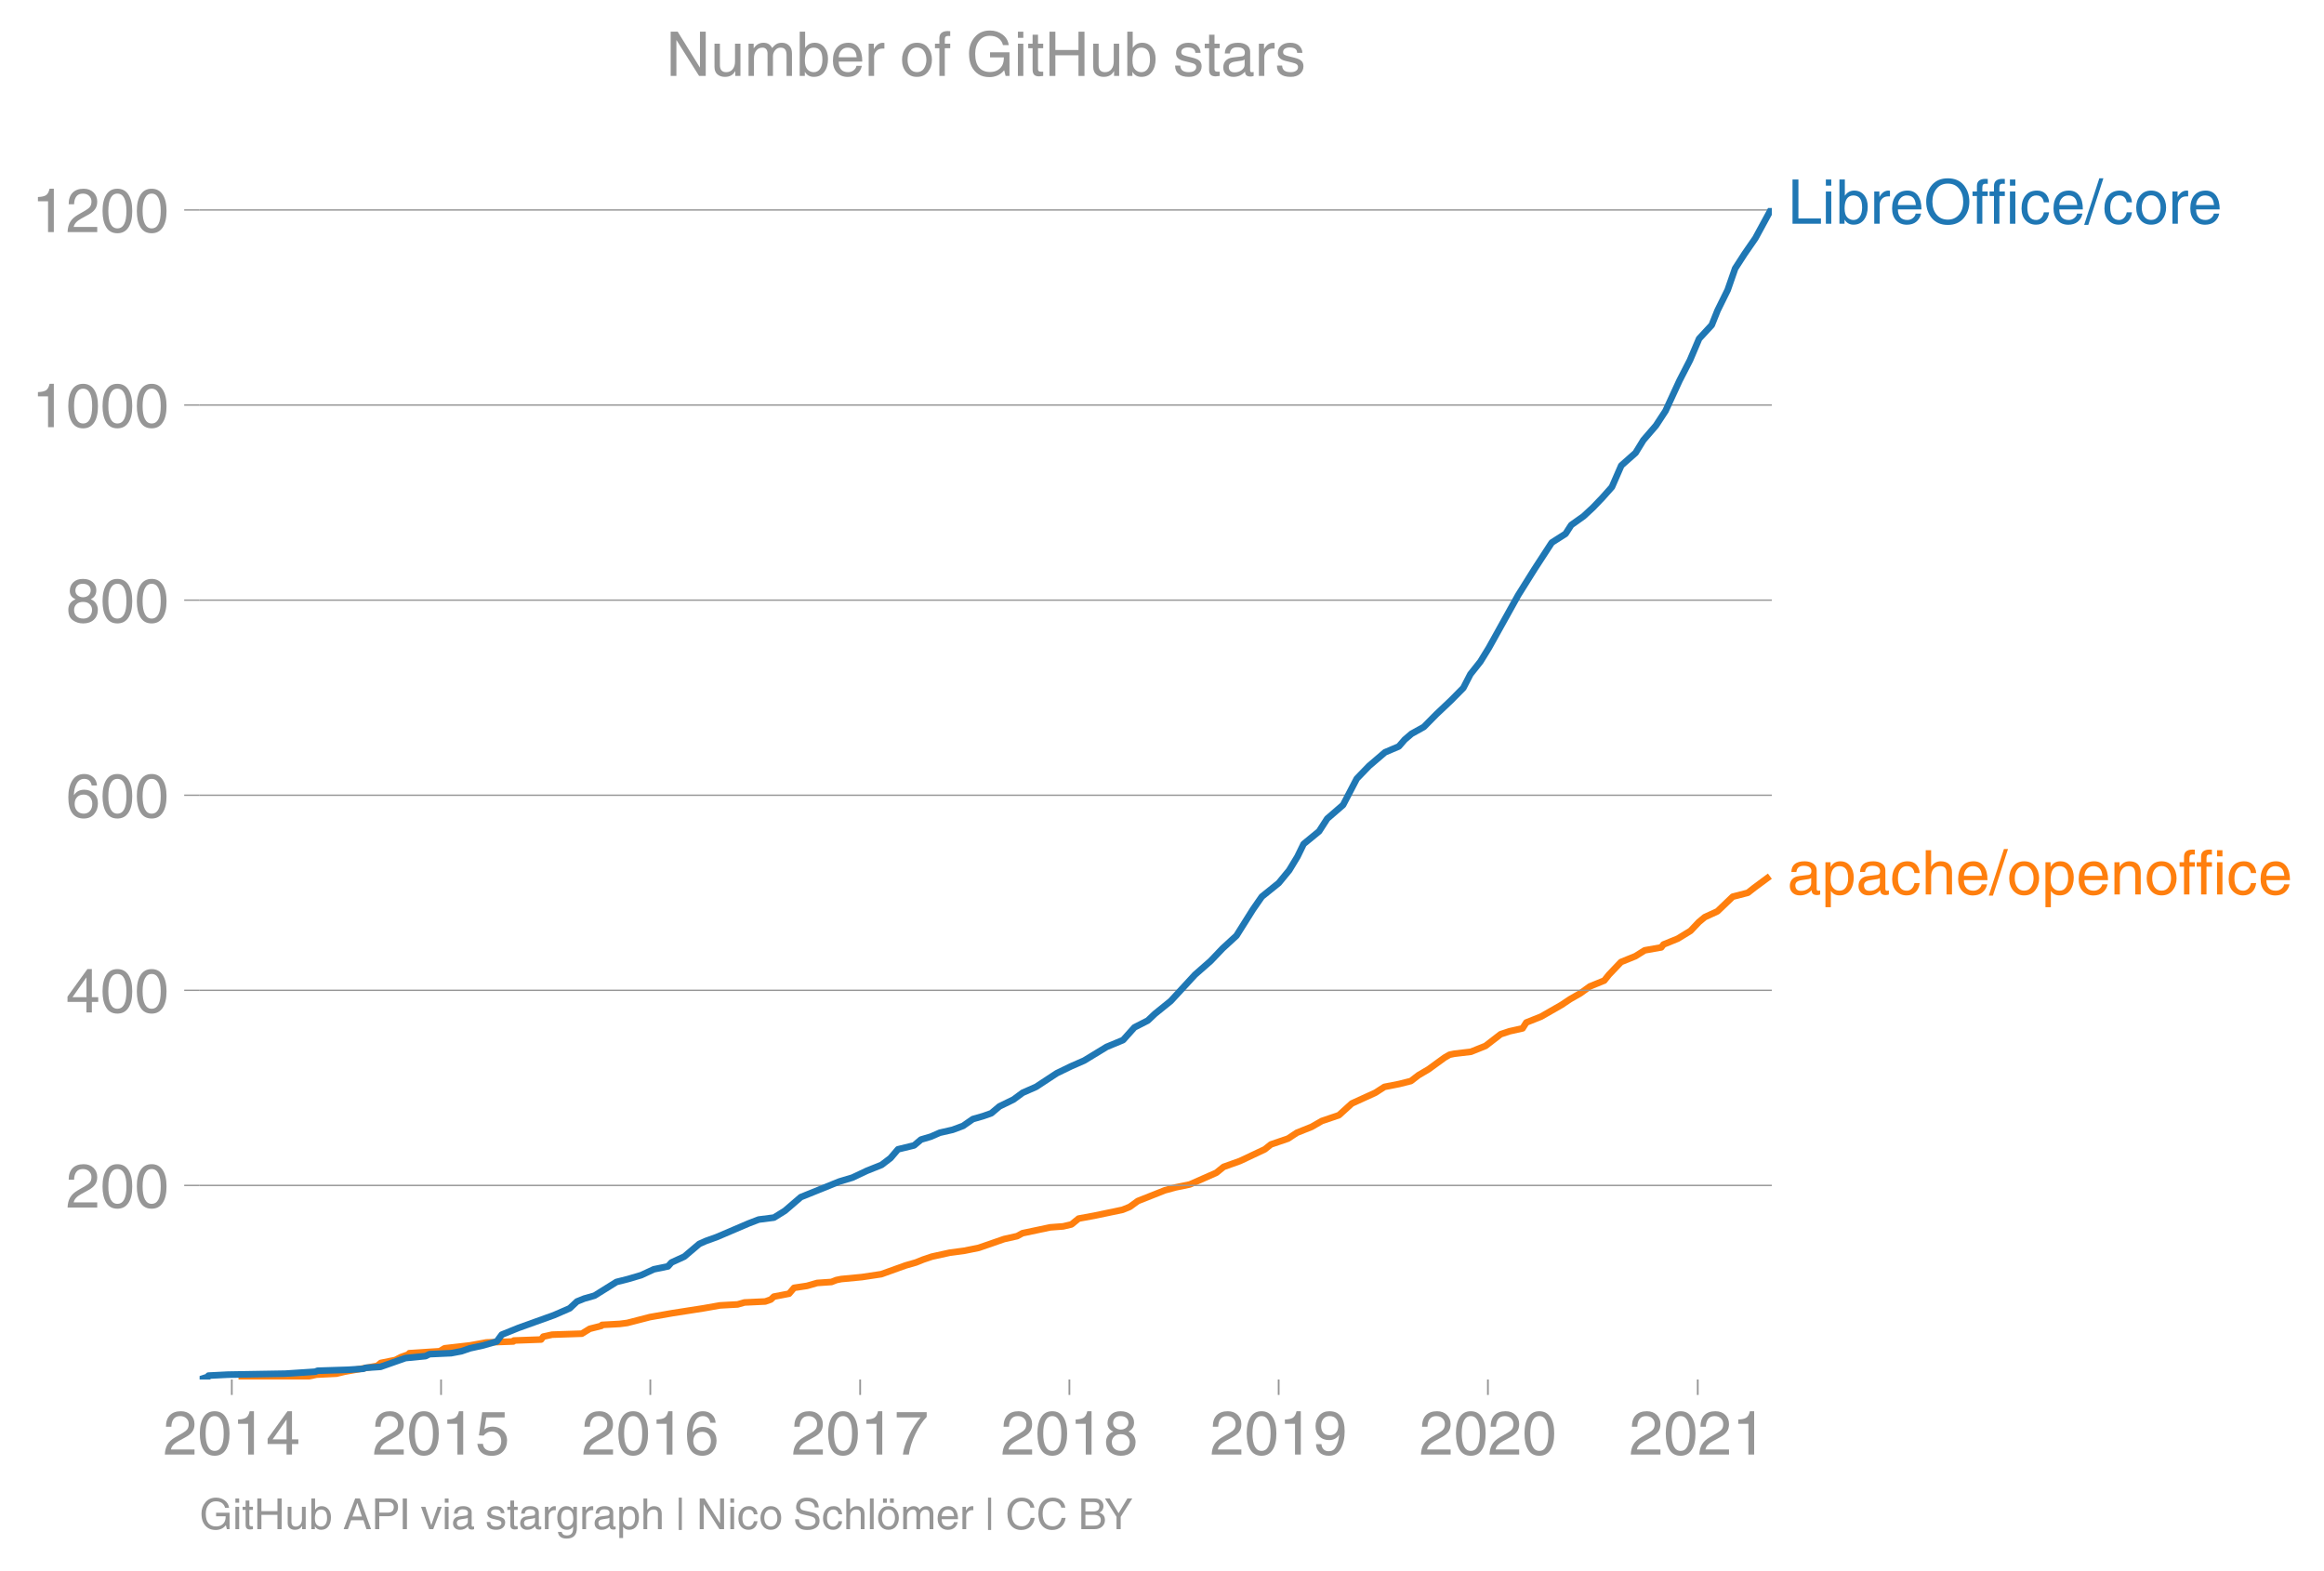
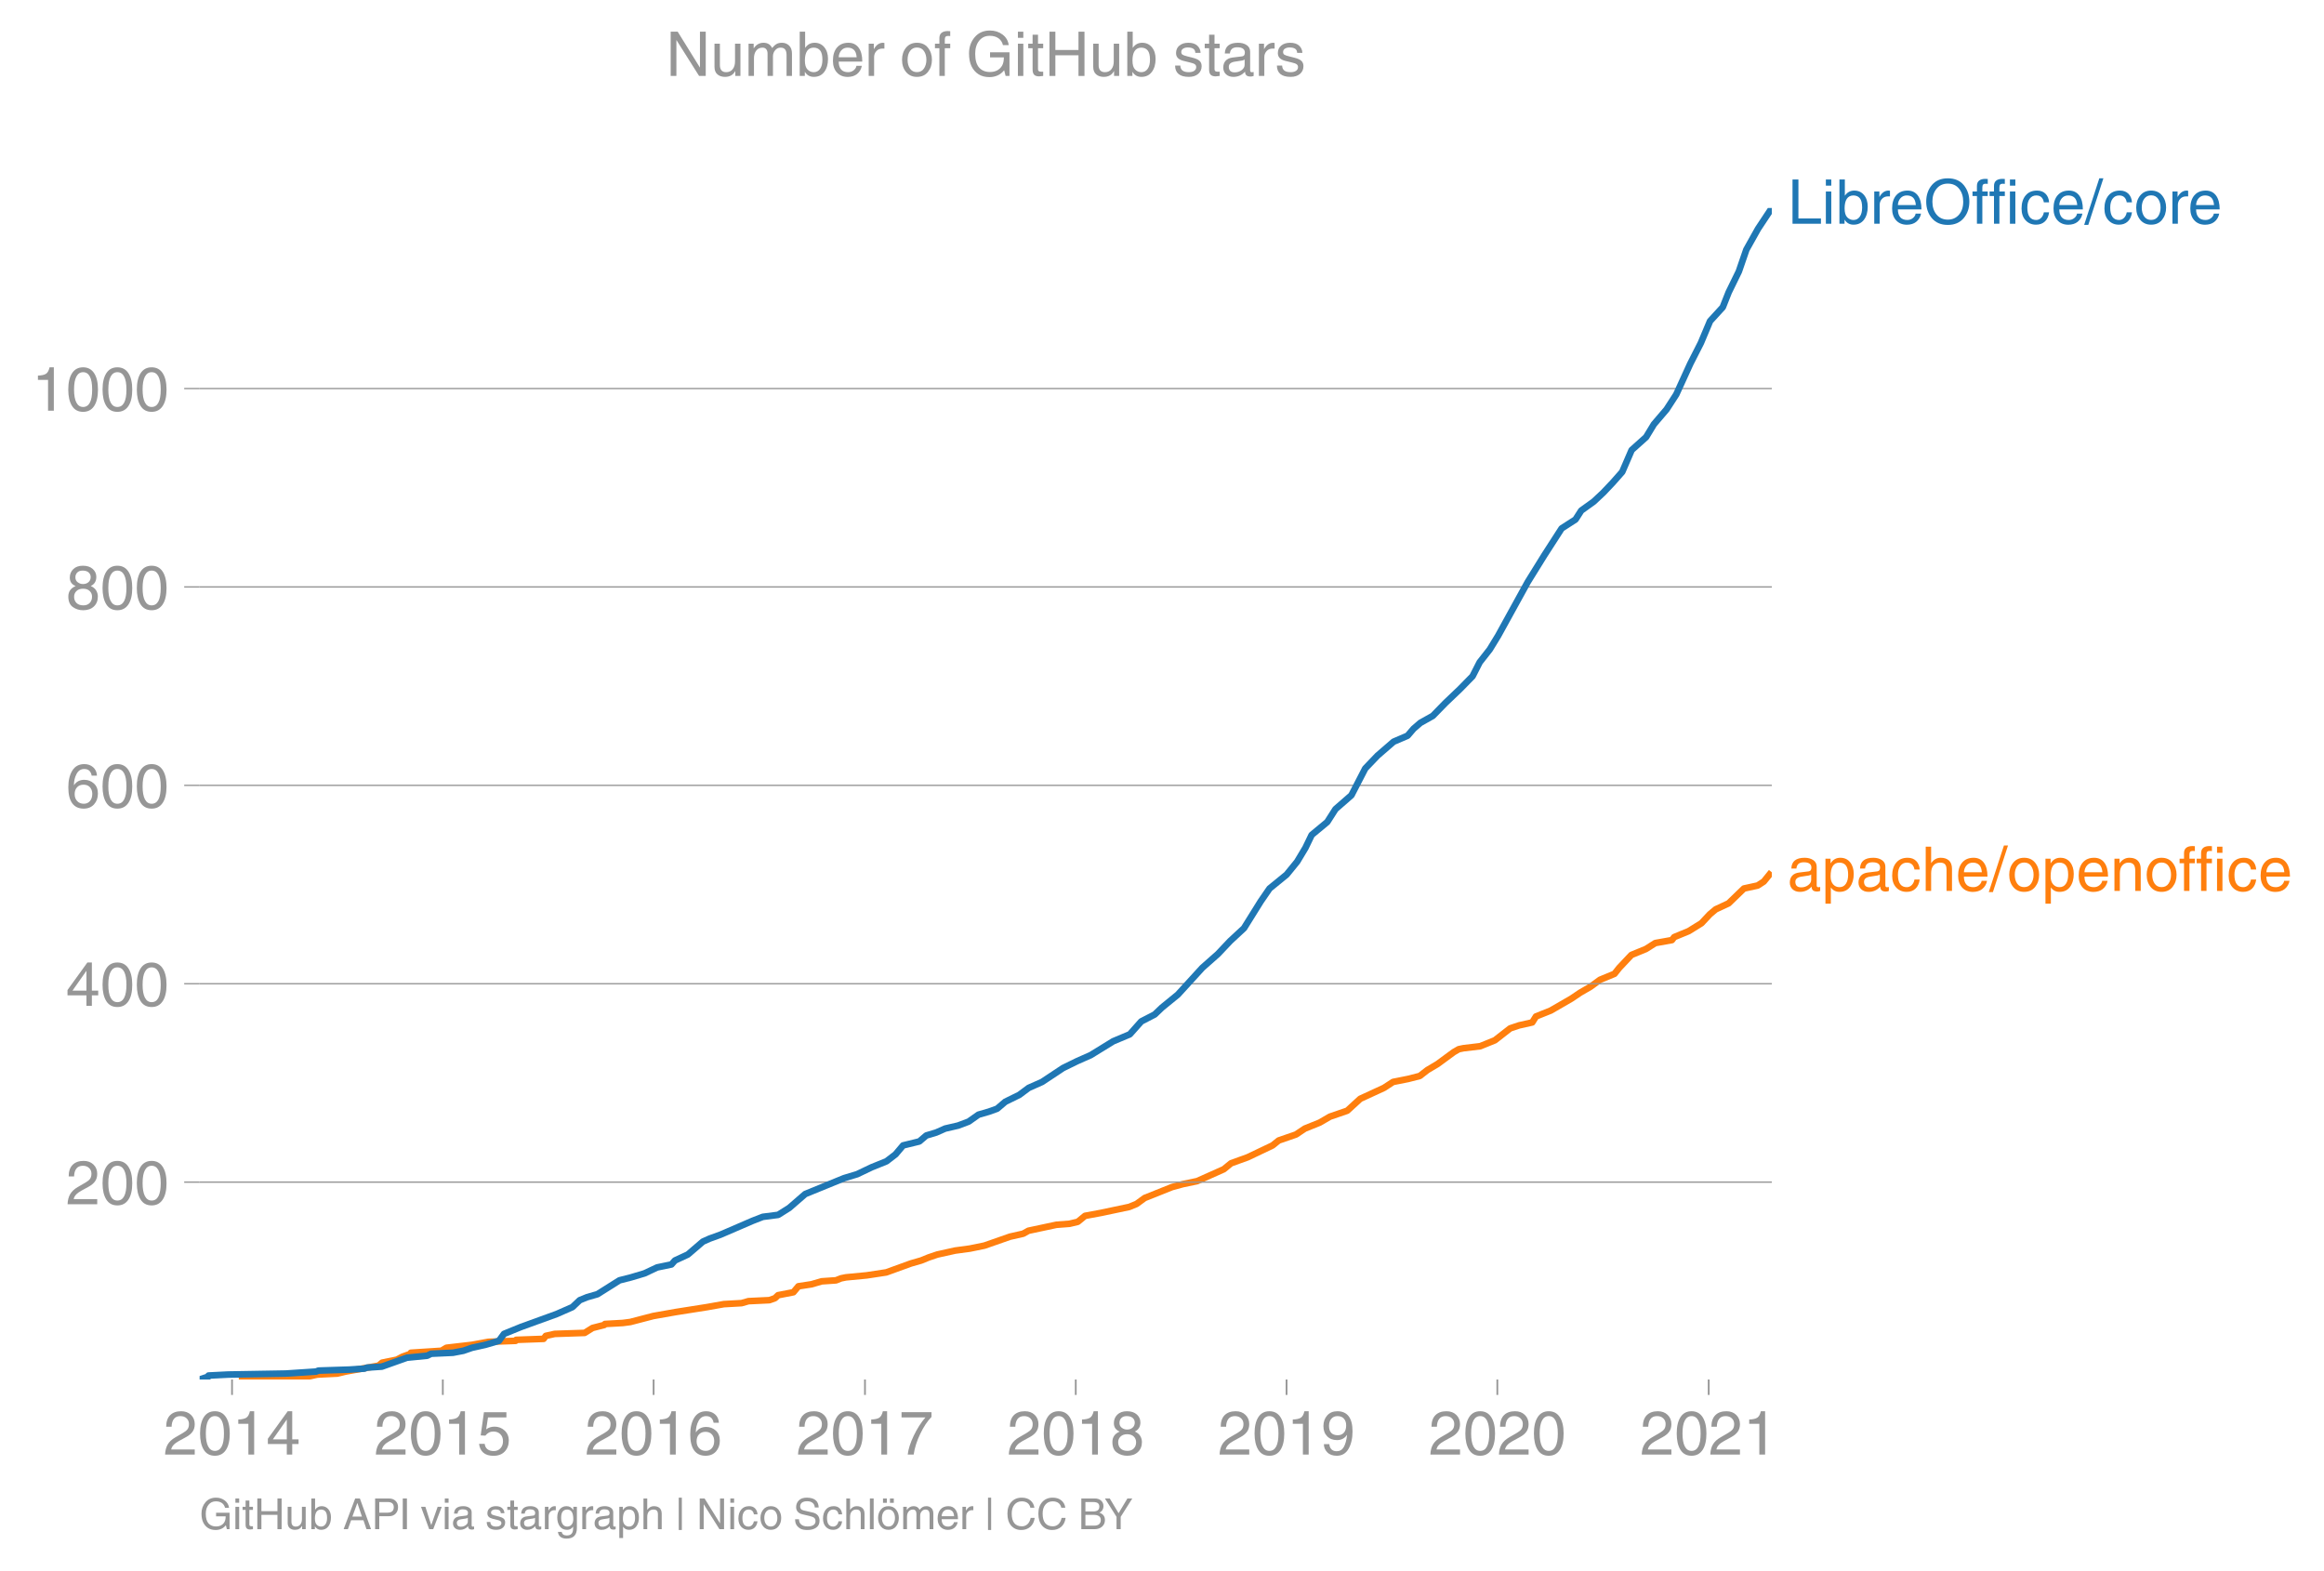
- <svg xmlns="http://www.w3.org/2000/svg" xmlns:xlink="http://www.w3.org/1999/xlink" height="475.59" viewBox="0 0 527.892 356.693" width="703.857">
+ <svg xmlns="http://www.w3.org/2000/svg" xmlns:xlink="http://www.w3.org/1999/xlink" height="475.595" viewBox="0 0 527.892 356.696" width="703.857">
  <defs>
    <style>*{stroke-linecap:butt;stroke-linejoin:round}</style>
  </defs>
  <g id="figure_1">
-     <path d="M0 356.693h527.892V0H0z" style="fill:none" id="patch_1" />
+     <path d="M0 356.696h527.892V0H0z" style="fill:none" id="patch_1" />
    <g id="axes_1">
      <path d="M45.341 313.361h357.12V47.25H45.341z" style="fill:none" id="patch_2" />
-       <path clip-path="url(#pb8e202c751)" d="m54.931 313.361 8.213-.221 2.597-.222 4.081-.221 2.065-.444 4.515-.221 1.859-.443 7.44-1.33.8-.664 3.305-.665 1.277-.665 1.89-.665.008-.221 6.902-.443 1.1-.665 5.807-.665 3.682-.664 6.13-.222.117-.222 6.194-.221.49-.665 2.008-.443 6.752-.222 1.797-1.108 2.64-.664.146-.222 4.018-.221 1.706-.222 5.156-1.33 5.049-.886 7.106-1.108 3.778-.664 3.992-.222 1.553-.443 4.721-.222 1.263-.443.693-.665 3.461-.664 1.129-1.33 2.933-.443 2.314-.665 3.24-.221 1.13-.443 1.103-.222 4.672-.443 4.42-.665 5.553-1.994 2.326-.665 1.644-.664 1.975-.665 4.035-.886 3.311-.444 3.291-.664 5.761-1.994 2.965-.665 1.208-.665 6.302-1.33 2.939-.221 1.883-.443 1.634-1.33 3.62-.664 6.35-1.33 1.641-.664 1.839-1.33 6.152-2.437 2.456-.665 3.213-.665 6.016-2.659 1.642-1.33 3.72-1.329 5.634-2.658 1.393-1.108 3.89-1.33 2.013-1.33 3.333-1.329 2.31-1.33 3.904-1.329 2.929-2.658 5.342-2.438 2.064-1.33 3.373-.664 2.644-.665 1.727-1.33 2.261-1.329 3.65-2.658 1.16-.665 1.069-.222 3.761-.443 3.317-1.33 3.445-2.658 1.996-.665 2.98-.665.84-1.33 3.346-1.329 4.641-2.659 1.99-1.329 2.323-1.33 2.148-1.55 3.26-1.33 1.064-1.33 2.74-2.88 3.277-1.33 2.117-1.329 3.75-.665.512-.664 3.26-1.33 2.886-1.772 1.887-1.994 1.333-1.108 2.89-1.33 3.474-3.323 3.435-.887 1.405-1.108 2.99-2.215h0" style="fill:none;stroke:#ff7f0e;stroke-linecap:square;stroke-width:1.5" id="line2d_1" />
+       <path clip-path="url(#p8aaff35fd4)" d="m55.001 313.361 8.273-.225 2.616-.225 4.11-.226 2.081-.45 4.548-.226 1.872-.45 7.495-1.352.806-.676 3.329-.676 1.286-.676 1.904-.676.008-.225 6.952-.451 1.108-.676 5.85-.676 3.709-.676 6.175-.225.117-.226 6.24-.225.493-.676 2.022-.45 6.802-.226 1.81-1.127 2.659-.676.148-.225 4.047-.225 1.718-.226 5.194-1.352 5.085-.9 7.16-1.128 3.805-.676 4.02-.225 1.565-.45 4.755-.226 1.273-.45.698-.676 3.486-.676 1.137-1.352 2.954-.451 2.332-.676 3.262-.225 1.14-.451 1.11-.225 4.706-.451 4.452-.676 5.595-2.028 2.343-.676 1.656-.676 1.99-.676 4.064-.901 3.334-.45 3.316-.677 5.803-2.028 2.986-.676 1.217-.676 6.348-1.352 2.96-.225 1.897-.45 1.646-1.353 3.647-.676 6.396-1.352 1.653-.676 1.852-1.352 6.198-2.478 2.473-.676 3.237-.676 6.06-2.704 1.653-1.352 3.747-1.352 5.676-2.704 1.404-1.127 3.918-1.352 2.027-1.352 3.358-1.351 2.326-1.352 3.933-1.352 2.95-2.704 5.382-2.479 2.078-1.352 3.398-.676 2.663-.676 1.74-1.352 2.278-1.352 3.676-2.704 1.169-.676 1.076-.225 3.79-.45 3.34-1.353 3.47-2.704 2.011-.676 3.002-.676.845-1.352 3.372-1.352 4.674-2.703 2.004-1.352 2.34-1.352 2.164-1.578 3.284-1.352 1.072-1.352 2.76-2.929 3.301-1.352 2.133-1.352 3.777-.676.515-.676 3.284-1.352 2.907-1.802 1.901-2.028 1.343-1.127 2.91-1.352 3.5-3.38 3.12-.676 1.387-.901 1.275-1.577h0" style="fill:none;stroke:#ff7f0e;stroke-linecap:square;stroke-width:1.5" id="line2d_1" />
      <g id="matplotlib.axis_1">
        <g id="xtick_1">
          <g id="line2d_2">
            <defs>
-               <path d="M0 0v3.5" id="m2f4ed5e761" style="stroke:#969696;stroke-width:.4" />
-             </defs>
-             <use style="fill:#969696;stroke:#969696;stroke-width:.4" x="52.653" xlink:href="#m2f4ed5e761" y="313.361" />
-           </g>
-           <g style="fill:#969696" transform="matrix(.14 0 0 -.14 37.082 330.41)" id="text_1">
+               <path d="M0 0v3.5" id="m1faf6a4026" style="stroke:#969696;stroke-width:.4" />
+             </defs>
+             <use style="fill:#969696;stroke:#969696;stroke-width:.4" x="52.706" xlink:href="#m1faf6a4026" y="313.361" />
+           </g>
+           <g style="fill:#969696" transform="matrix(.14 0 0 -.14 37.136 330.41)" id="text_1">
            <defs>
              <path d="M281 2888q0 793 409 1202 410 410 1148 410 618 0 1012-375t394-969q0-462-227-780-226-317-667-557l-775-425q-684-375-775-863h2444V0H166q25 634 275 1056t781 728l806 469q322 185 469 383t147 545q0 344-241 578-240 235-650 235-453 0-678-299-225-298-231-807H281z" id="HelveticaWorld-Regular-32" transform="scale(.01563)" />
              <path d="M2719 2188q0 903-239 1354-239 452-702 452-453 0-697-452-243-451-243-1354 0-875 240-1340 241-464 700-464 463 0 702 448 239 449 239 1356zm603 0q0-1107-400-1709-400-601-1144-601-772 0-1156 623-384 624-384 1687 0 1090 393 1701 394 611 1147 611 744 0 1144-608t400-1704z" id="HelveticaWorld-Regular-30" transform="scale(.01563)" />
              <path d="M2297 0h-600v3194H647v447q550 18 818 176 269 158 391 683h441V0z" id="HelveticaWorld-Regular-31" transform="scale(.01563)" />
              <path d="M678 1581h1447v2041h-12L678 1581zm2010-487V0h-563v1094H159v550l2063 2856h466V1581h659v-487h-659z" id="HelveticaWorld-Regular-34" transform="scale(.01563)" />
            </defs>
            <use xlink:href="#HelveticaWorld-Regular-32" />
            <use x="55.615" xlink:href="#HelveticaWorld-Regular-30" />
            <use x="111.23" xlink:href="#HelveticaWorld-Regular-31" />
            <use x="166.846" xlink:href="#HelveticaWorld-Regular-34" />
          </g>
        </g>
        <g id="xtick_2">
-           <use style="fill:#969696;stroke:#969696;stroke-width:.4" x="100.185" xlink:href="#m2f4ed5e761" y="313.361" id="line2d_3" />
-           <g style="fill:#969696" transform="matrix(.14 0 0 -.14 84.615 330.41)" id="text_2">
+           <use style="fill:#969696;stroke:#969696;stroke-width:.4" x="100.586" xlink:href="#m1faf6a4026" y="313.361" id="line2d_3" />
+           <g style="fill:#969696" transform="matrix(.14 0 0 -.14 85.015 330.41)" id="text_2">
            <defs>
              <path d="M941 2619q372 281 872 281 606 0 1042-403t436-1038q0-690-421-1139-420-448-1179-448-660 0-1041 323-381 324-444 918h582q43-363 284-555t669-192q415 0 681 287 266 288 266 735 0 456-279 731-278 275-718 275-500 0-835-428l-484 25 337 2406h2332v-544H1131L941 2619z" id="HelveticaWorld-Regular-35" transform="scale(.01563)" />
            </defs>
            <use xlink:href="#HelveticaWorld-Regular-32" />
            <use x="55.615" xlink:href="#HelveticaWorld-Regular-30" />
            <use x="111.23" xlink:href="#HelveticaWorld-Regular-31" />
            <use x="166.846" xlink:href="#HelveticaWorld-Regular-35" />
          </g>
        </g>
        <g id="xtick_3">
-           <use style="fill:#969696;stroke:#969696;stroke-width:.4" x="147.718" xlink:href="#m2f4ed5e761" y="313.361" id="line2d_4" />
-           <g style="fill:#969696" transform="matrix(.14 0 0 -.14 132.147 330.41)" id="text_3">
+           <use style="fill:#969696;stroke:#969696;stroke-width:.4" x="148.466" xlink:href="#m1faf6a4026" y="313.361" id="line2d_4" />
+           <g style="fill:#969696" transform="matrix(.14 0 0 -.14 132.895 330.41)" id="text_3">
            <defs>
              <path d="M903 1381q0-440 262-719 263-278 685-278 403 0 642 284 239 285 239 748 0 403-236 675t-670 272q-422 0-672-266t-250-716zm1766 1922q-63 344-255 517-192 174-520 174-519 0-791-507-272-506-278-1159l13-12q359 553 1068 553 566 0 988-375t422-1053q0-672-400-1118-400-445-1078-445-782 0-1188 556-406 557-406 1660 0 1062 415 1734 416 672 1247 672 538 0 910-321 372-320 403-876h-550z" id="HelveticaWorld-Regular-36" transform="scale(.01563)" />
            </defs>
            <use xlink:href="#HelveticaWorld-Regular-32" />
            <use x="55.615" xlink:href="#HelveticaWorld-Regular-30" />
            <use x="111.23" xlink:href="#HelveticaWorld-Regular-31" />
            <use x="166.846" xlink:href="#HelveticaWorld-Regular-36" />
          </g>
        </g>
        <g id="xtick_4">
-           <use style="fill:#969696;stroke:#969696;stroke-width:.4" x="195.381" xlink:href="#m2f4ed5e761" y="313.361" id="line2d_5" />
-           <g style="fill:#969696" transform="matrix(.14 0 0 -.14 179.81 330.41)" id="text_4">
+           <use style="fill:#969696;stroke:#969696;stroke-width:.4" x="196.477" xlink:href="#m1faf6a4026" y="313.361" id="line2d_5" />
+           <g style="fill:#969696" transform="matrix(.14 0 0 -.14 180.906 330.41)" id="text_4">
            <defs>
              <path d="M238 4403h3109v-494q-641-653-1172-1766Q1644 1031 1497 0H878q94 850 622 1954 528 1105 1213 1899H238v550z" id="HelveticaWorld-Regular-37" transform="scale(.01563)" />
            </defs>
            <use xlink:href="#HelveticaWorld-Regular-32" />
            <use x="55.615" xlink:href="#HelveticaWorld-Regular-30" />
            <use x="111.23" xlink:href="#HelveticaWorld-Regular-31" />
            <use x="166.846" xlink:href="#HelveticaWorld-Regular-37" />
          </g>
        </g>
        <g id="xtick_5">
-           <use style="fill:#969696;stroke:#969696;stroke-width:.4" x="242.913" xlink:href="#m2f4ed5e761" y="313.361" id="line2d_6" />
-           <g style="fill:#969696" transform="matrix(.14 0 0 -.14 227.343 330.41)" id="text_5">
+           <use style="fill:#969696;stroke:#969696;stroke-width:.4" x="244.356" xlink:href="#m1faf6a4026" y="313.361" id="line2d_6" />
+           <g style="fill:#969696" transform="matrix(.14 0 0 -.14 228.786 330.41)" id="text_5">
            <defs>
              <path d="M1766 2597q347 0 573 198 227 199 227 527 0 294-218 483-217 189-620 189-359 0-555-199-195-198-195-504 0-328 244-511t544-183zm6-484q-434 0-681-241t-247-591q0-403 250-650t712-247q410 0 655 247t245 657q0 350-245 587-245 238-689 238zm1378 1228q0-678-578-947 397-178 567-471 170-292 170-623 0-641-413-1032-412-390-1112-390-612 0-1076 336T244 1306q0 763 762 1082-609 243-609 875 0 531 361 884t1001 353q641 0 1016-333t375-826z" id="HelveticaWorld-Regular-38" transform="scale(.01563)" />
            </defs>
            <use xlink:href="#HelveticaWorld-Regular-32" />
            <use x="55.615" xlink:href="#HelveticaWorld-Regular-30" />
            <use x="111.23" xlink:href="#HelveticaWorld-Regular-31" />
            <use x="166.846" xlink:href="#HelveticaWorld-Regular-38" />
          </g>
        </g>
        <g id="xtick_6">
-           <use style="fill:#969696;stroke:#969696;stroke-width:.4" x="290.446" xlink:href="#m2f4ed5e761" y="313.361" id="line2d_7" />
-           <g style="fill:#969696" transform="matrix(.14 0 0 -.14 274.875 330.41)" id="text_6">
+           <use style="fill:#969696;stroke:#969696;stroke-width:.4" x="292.236" xlink:href="#m1faf6a4026" y="313.361" id="line2d_7" />
+           <g style="fill:#969696" transform="matrix(.14 0 0 -.14 276.665 330.41)" id="text_6">
            <defs>
              <path d="M1766 2009q384 0 624 259 241 260 241 766 0 416-228 688t-681 272q-391 0-632-275-240-275-240-738 0-472 225-722t691-250zm-82-506q-640 0-1028 397-387 397-387 1056 0 666 390 1105 391 439 1057 439 775 0 1175-522t400-1565q0-1082-410-1809-409-726-1225-726-637 0-987 358t-350 845h565q25-337 220-536 196-198 540-198 487 0 737 434 250 435 344 1247l-12 13q-363-538-1029-538z" id="HelveticaWorld-Regular-39" transform="scale(.01563)" />
            </defs>
            <use xlink:href="#HelveticaWorld-Regular-32" />
            <use x="55.615" xlink:href="#HelveticaWorld-Regular-30" />
            <use x="111.23" xlink:href="#HelveticaWorld-Regular-31" />
            <use x="166.846" xlink:href="#HelveticaWorld-Regular-39" />
          </g>
        </g>
        <g id="xtick_7">
-           <use style="fill:#969696;stroke:#969696;stroke-width:.4" x="337.979" xlink:href="#m2f4ed5e761" y="313.361" id="line2d_8" />
-           <g style="fill:#969696" transform="matrix(.14 0 0 -.14 322.408 330.41)" id="text_7">
+           <use style="fill:#969696;stroke:#969696;stroke-width:.4" x="340.116" xlink:href="#m1faf6a4026" y="313.361" id="line2d_8" />
+           <g style="fill:#969696" transform="matrix(.14 0 0 -.14 324.545 330.41)" id="text_7">
            <use xlink:href="#HelveticaWorld-Regular-32" />
            <use x="55.615" xlink:href="#HelveticaWorld-Regular-30" />
            <use x="111.23" xlink:href="#HelveticaWorld-Regular-32" />
            <use x="166.846" xlink:href="#HelveticaWorld-Regular-30" />
          </g>
        </g>
        <g id="xtick_8">
-           <use style="fill:#969696;stroke:#969696;stroke-width:.4" x="385.642" xlink:href="#m2f4ed5e761" y="313.361" id="line2d_9" />
-           <g style="fill:#969696" transform="matrix(.14 0 0 -.14 370.07 330.41)" id="text_8">
+           <use style="fill:#969696;stroke:#969696;stroke-width:.4" x="388.127" xlink:href="#m1faf6a4026" y="313.361" id="line2d_9" />
+           <g style="fill:#969696" transform="matrix(.14 0 0 -.14 372.556 330.41)" id="text_8">
            <use xlink:href="#HelveticaWorld-Regular-32" />
            <use x="55.615" xlink:href="#HelveticaWorld-Regular-30" />
            <use x="111.23" xlink:href="#HelveticaWorld-Regular-32" />
            <use x="166.846" xlink:href="#HelveticaWorld-Regular-31" />
          </g>
        </g>
      </g>
      <g id="matplotlib.axis_2">
        <g id="ytick_1">
-           <path clip-path="url(#pb8e202c751)" d="M45.341 269.268h357.12" style="fill:none;stroke:#969696;stroke-linecap:square;stroke-width:.3" id="line2d_10" />
+           <path clip-path="url(#p8aaff35fd4)" d="M45.341 268.521h357.12" style="fill:none;stroke:#969696;stroke-linecap:square;stroke-width:.3" id="line2d_10" />
          <g id="line2d_11">
            <defs>
-               <path d="M0 0h-3.5" id="m693774a8cf" style="stroke:#969696;stroke-width:.3" />
-             </defs>
-             <use style="fill:#969696;stroke:#969696;stroke-width:.3" x="45.341" xlink:href="#m693774a8cf" y="269.268" />
-           </g>
-           <g style="fill:#969696" transform="matrix(.14 0 0 -.14 14.985 274.293)" id="text_9">
+               <path d="M0 0h-3.5" id="m14e4837a82" style="stroke:#969696;stroke-width:.3" />
+             </defs>
+             <use style="fill:#969696;stroke:#969696;stroke-width:.3" x="45.341" xlink:href="#m14e4837a82" y="268.521" />
+           </g>
+           <g style="fill:#969696" transform="matrix(.14 0 0 -.14 14.985 273.546)" id="text_9">
            <use xlink:href="#HelveticaWorld-Regular-32" />
            <use x="55.615" xlink:href="#HelveticaWorld-Regular-30" />
            <use x="111.23" xlink:href="#HelveticaWorld-Regular-30" />
          </g>
        </g>
        <g id="ytick_2">
-           <path clip-path="url(#pb8e202c751)" d="M45.341 224.953h357.12" style="fill:none;stroke:#969696;stroke-linecap:square;stroke-width:.3" id="line2d_12" />
-           <use style="fill:#969696;stroke:#969696;stroke-width:.3" x="45.341" xlink:href="#m693774a8cf" y="224.953" id="line2d_13" />
-           <g style="fill:#969696" transform="matrix(.14 0 0 -.14 14.985 229.977)" id="text_10">
+           <path clip-path="url(#p8aaff35fd4)" d="M45.341 223.456h357.12" style="fill:none;stroke:#969696;stroke-linecap:square;stroke-width:.3" id="line2d_12" />
+           <use style="fill:#969696;stroke:#969696;stroke-width:.3" x="45.341" xlink:href="#m14e4837a82" y="223.456" id="line2d_13" />
+           <g style="fill:#969696" transform="matrix(.14 0 0 -.14 14.985 228.48)" id="text_10">
            <use xlink:href="#HelveticaWorld-Regular-34" />
            <use x="55.615" xlink:href="#HelveticaWorld-Regular-30" />
            <use x="111.23" xlink:href="#HelveticaWorld-Regular-30" />
          </g>
        </g>
        <g id="ytick_3">
-           <path clip-path="url(#pb8e202c751)" d="M45.341 180.638h357.12" style="fill:none;stroke:#969696;stroke-linecap:square;stroke-width:.3" id="line2d_14" />
-           <use style="fill:#969696;stroke:#969696;stroke-width:.3" x="45.341" xlink:href="#m693774a8cf" y="180.638" id="line2d_15" />
-           <g style="fill:#969696" transform="matrix(.14 0 0 -.14 14.985 185.662)" id="text_11">
+           <path clip-path="url(#p8aaff35fd4)" d="M45.341 178.39h357.12" style="fill:none;stroke:#969696;stroke-linecap:square;stroke-width:.3" id="line2d_14" />
+           <use style="fill:#969696;stroke:#969696;stroke-width:.3" x="45.341" xlink:href="#m14e4837a82" y="178.39" id="line2d_15" />
+           <g style="fill:#969696" transform="matrix(.14 0 0 -.14 14.985 183.415)" id="text_11">
            <use xlink:href="#HelveticaWorld-Regular-36" />
            <use x="55.615" xlink:href="#HelveticaWorld-Regular-30" />
            <use x="111.23" xlink:href="#HelveticaWorld-Regular-30" />
          </g>
        </g>
        <g id="ytick_4">
-           <path clip-path="url(#pb8e202c751)" d="M45.341 136.323h357.12" style="fill:none;stroke:#969696;stroke-linecap:square;stroke-width:.3" id="line2d_16" />
-           <use style="fill:#969696;stroke:#969696;stroke-width:.3" x="45.341" xlink:href="#m693774a8cf" y="136.323" id="line2d_17" />
-           <g style="fill:#969696" transform="matrix(.14 0 0 -.14 14.985 141.347)" id="text_12">
+           <path clip-path="url(#p8aaff35fd4)" d="M45.341 133.325h357.12" style="fill:none;stroke:#969696;stroke-linecap:square;stroke-width:.3" id="line2d_16" />
+           <use style="fill:#969696;stroke:#969696;stroke-width:.3" x="45.341" xlink:href="#m14e4837a82" y="133.325" id="line2d_17" />
+           <g style="fill:#969696" transform="matrix(.14 0 0 -.14 14.985 138.35)" id="text_12">
            <use xlink:href="#HelveticaWorld-Regular-38" />
            <use x="55.615" xlink:href="#HelveticaWorld-Regular-30" />
            <use x="111.23" xlink:href="#HelveticaWorld-Regular-30" />
          </g>
        </g>
        <g id="ytick_5">
-           <path clip-path="url(#pb8e202c751)" d="M45.341 92.008h357.12" style="fill:none;stroke:#969696;stroke-linecap:square;stroke-width:.3" id="line2d_18" />
-           <use style="fill:#969696;stroke:#969696;stroke-width:.3" x="45.341" xlink:href="#m693774a8cf" y="92.008" id="line2d_19" />
-           <g style="fill:#969696" transform="matrix(.14 0 0 -.14 7.2 97.032)" id="text_13">
+           <path clip-path="url(#p8aaff35fd4)" d="M45.341 88.259h357.12" style="fill:none;stroke:#969696;stroke-linecap:square;stroke-width:.3" id="line2d_18" />
+           <use style="fill:#969696;stroke:#969696;stroke-width:.3" x="45.341" xlink:href="#m14e4837a82" y="88.259" id="line2d_19" />
+           <g style="fill:#969696" transform="matrix(.14 0 0 -.14 7.2 93.284)" id="text_13">
            <use xlink:href="#HelveticaWorld-Regular-31" />
            <use x="55.615" xlink:href="#HelveticaWorld-Regular-30" />
            <use x="111.23" xlink:href="#HelveticaWorld-Regular-30" />
            <use x="166.846" xlink:href="#HelveticaWorld-Regular-30" />
          </g>
        </g>
-         <g id="ytick_6">
-           <path clip-path="url(#pb8e202c751)" d="M45.341 47.693h357.12" style="fill:none;stroke:#969696;stroke-linecap:square;stroke-width:.3" id="line2d_20" />
-           <use style="fill:#969696;stroke:#969696;stroke-width:.3" x="45.341" xlink:href="#m693774a8cf" y="47.693" id="line2d_21" />
-           <g style="fill:#969696" transform="matrix(.14 0 0 -.14 7.2 52.717)" id="text_14">
-             <use xlink:href="#HelveticaWorld-Regular-31" />
-             <use x="55.615" xlink:href="#HelveticaWorld-Regular-32" />
-             <use x="111.23" xlink:href="#HelveticaWorld-Regular-30" />
-             <use x="166.846" xlink:href="#HelveticaWorld-Regular-30" />
-           </g>
-         </g>
-       </g>
-       <path clip-path="url(#pb8e202c751)" d="m45.341 313.361 2.005-.664.01-.222 4.387-.222 13.032-.221 6.812-.443.563-.222 6.925-.221 3.425-.222.583-.222 3.35-.221 5.668-1.994 4.552-.443.904-.444 4.915-.221 2.349-.443 1.933-.665 3.027-.665 3.058-.886 1.14-1.551 3.843-1.551 8.022-2.88 3.565-1.552 1.656-1.55 1.652-.665 2.33-.665 4.976-3.102 2.636-.665 2.997-.886 2.858-1.33 3.225-.664.79-.887 2.904-1.33 3.396-2.88 1.487-.664 2.471-.887 7.256-3.102 2.301-.886 3.465-.443 2.489-1.551 3.607-3.102 8.763-3.545 2.96-.887 3.281-1.55 3.329-1.33 2.039-1.551 1.701-1.994 3.66-.887 1.57-1.33 2.24-.664 2.024-.886 2.907-.665 2.379-.886 2.224-1.551 2.317-.665 1.88-.665 1.84-1.55 3.182-1.552 2.1-1.55 3.024-1.33 4.722-3.102 3.198-1.551 3.034-1.33 5.086-3.102 3.739-1.55 2.582-2.881 3.032-1.551 1.64-1.551 3.567-2.88 5.513-5.983 3.534-3.102 2.747-2.88 3.136-2.881 3.764-5.983 2.001-2.88 3.842-3.102 2.37-2.881 1.878-3.102 1.404-2.88 3.512-2.881 1.856-2.88 3.59-3.103 3.119-5.982 2.78-2.88 3.626-3.103 3.137-1.329 1.342-1.551 1.555-1.33 2.792-1.55 2.84-2.881 3.283-3.102 2.848-2.88 1.597-3.103 2.282-2.88 1.91-3.102 6.656-11.965 3.748-5.983 3.894-5.982 3.129-1.994 1.291-1.995 2.804-1.994 2.149-1.994 2.12-2.216 2.172-2.437 2.125-4.875 3.249-2.88 1.766-2.88 2.865-3.324 2.171-3.324 3.166-6.869 2.39-4.653 2.072-4.875 2.865-3.102 1.33-3.323 2.295-4.653 1.692-4.875 2.145-3.324 2.45-3.545 3.734-6.869h0" style="fill:none;stroke:#1f77b4;stroke-linecap:square;stroke-width:1.5" id="line2d_22" />
-       <g style="fill:#1f77b4" transform="matrix(.14 0 0 -.14 406.032 50.825)" id="text_15">
+       </g>
+       <path clip-path="url(#p8aaff35fd4)" d="m45.341 313.361 2.02-.676.01-.225 4.419-.225 13.127-.226 6.861-.45.567-.226 6.976-.225 3.45-.225.588-.226 3.374-.225 5.71-2.028 4.584-.45.911-.451 4.952-.225 2.365-.451 1.948-.676 3.049-.676 3.08-.901 1.147-1.578 3.872-1.577 8.08-2.93 3.592-1.577 1.668-1.577 1.664-.676 2.347-.676 5.012-3.154 2.656-.676 3.019-.902 2.879-1.352 3.248-.676.795-.9 2.926-1.353 3.42-2.93 1.498-.675 2.49-.901 7.309-3.155 2.318-.901 3.49-.451 2.507-1.577 3.633-3.155 8.828-3.605 2.98-.901 3.306-1.578 3.353-1.352 2.054-1.577 1.714-2.028 3.686-.901 1.582-1.352 2.256-.676 2.039-.902 2.928-.676 2.396-.9 2.241-1.578 2.334-.676 1.894-.676 1.854-1.577 3.204-1.578 2.115-1.577 3.046-1.352 4.757-3.155 3.222-1.577 3.055-1.352 5.124-3.154 3.765-1.578 2.602-2.929 3.054-1.577 1.652-1.578 3.592-2.929 5.554-6.084 3.56-3.154 2.767-2.93 3.159-2.929 3.792-6.084 2.015-2.929 3.87-3.154 2.387-2.93 1.892-3.154 1.414-2.93 3.538-2.929 1.87-2.929 3.616-3.155 3.142-6.083 2.8-2.93 3.652-3.154 3.16-1.352 1.352-1.578 1.566-1.352 2.813-1.577 2.86-2.93 3.307-3.154 2.87-2.929 1.608-3.155 2.299-2.929 1.923-3.154 6.705-12.168 3.776-6.084 3.922-6.084 3.152-2.028 1.3-2.028 2.824-2.028 2.165-2.028 2.137-2.253 2.187-2.478 2.14-4.958 3.273-2.929 1.78-2.93 2.885-3.38 2.187-3.379 3.189-6.985 2.407-4.732 2.087-4.957 2.886-3.155 1.34-3.38 2.312-4.732 1.705-4.957 2.648-4.732 3.133-4.732h0" style="fill:none;stroke:#1f77b4;stroke-linecap:square;stroke-width:1.5" id="line2d_20" />
+       <g style="fill:#1f77b4" transform="matrix(.14 0 0 -.14 406.032 50.825)" id="text_14">
        <defs>
          <path d="M1131 550h2338V0H519v4594h612V550z" id="HelveticaWorld-Regular-4c" transform="scale(.01563)" />
          <path d="M422 3956v638h562v-638H422zM984 0H422v3347h562V0z" id="HelveticaWorld-Regular-69" transform="scale(.01563)" />
          <path d="M2778 1684q0 672-238 963-237 291-677 291-447-7-676-349-228-342-228-989 0-659 275-934t641-275q416 0 659 342 244 342 244 951zM422 0v4594h562V2925h13q359 519 969 519 625 0 1009-464t384-1208q0-838-388-1354Q2584-97 1888-97q-613 0-922 513h-13V0H422z" id="HelveticaWorld-Regular-62" transform="scale(.01563)" />
          <path d="M984 0H422v3347h531v-556h13q365 653 940 653 91 0 147-19v-584h-209q-378 0-619-257-241-256-241-637V0z" id="HelveticaWorld-Regular-72" transform="scale(.01563)" />
          <path d="M2719 1941q-44 543-288 770-243 227-647 227-409 0-661-288-251-287-267-709h1863zm537-891q-93-519-509-859-366-288-963-294-703 6-1116 461-412 455-412 1223 0 882 425 1372 425 491 1182 491 678 0 1059-507 381-506 381-1446H856q0-525 244-813 244-287 731-287 344 0 591 207 247 208 272 452h562z" id="HelveticaWorld-Regular-65" transform="scale(.01563)" />
          <path d="M4091 2297q0 806-427 1337-426 532-1173 532-738 0-1169-532-431-531-431-1337 0-831 437-1350 438-519 1163-519 709 0 1154 506 446 507 446 1363zm637 0q0-1028-594-1724-593-695-1643-695-1057 0-1649 695-592 696-592 1724 0 1031 592 1725t1649 694q1081 0 1659-707 578-706 578-1712z" id="HelveticaWorld-Regular-4f" transform="scale(.01563)" />
          <path d="M1100 2881V0H538v2881H78v466h460v575q0 378 229 557 230 180 642 180 141 0 254-12v-506q-100 12-229 12-187 0-261-92-73-92-73-298v-416h563v-466h-563z" id="HelveticaWorld-Regular-66" transform="scale(.01563)" />
          <path d="M2534 2222q-121 716-793 716-416 0-669-333t-253-927q0-647 234-967 235-320 681-320 300 0 519 220t281 573h544q-84-621-439-951T1722-97q-659 0-1081 451-422 452-422 1227 0 850 422 1356 422 507 1184 507 556 0 886-333t367-889h-544z" id="HelveticaWorld-Regular-63" transform="scale(.01563)" />
          <path d="M319-122h-428l1575 4838h422L319-122z" id="HelveticaWorld-Regular-2f" transform="scale(.01563)" />
          <path d="M813 1678q0-559 253-920t718-361q482 0 732 378t250 903q0 531-250 901-250 371-732 371-446 0-709-349-262-348-262-923zm-575 0q0 747 415 1256 416 510 1131 510 732 0 1144-516 413-515 413-1250 0-737-410-1256Q2522-97 1784-97q-709 0-1128 503-418 503-418 1272z" id="HelveticaWorld-Regular-6f" transform="scale(.01563)" />
        </defs>
        <use xlink:href="#HelveticaWorld-Regular-4c" />
        <use x="55.615" xlink:href="#HelveticaWorld-Regular-69" />
        <use x="77.637" xlink:href="#HelveticaWorld-Regular-62" />
        <use x="134.131" xlink:href="#HelveticaWorld-Regular-72" />
        <use x="165.699" xlink:href="#HelveticaWorld-Regular-65" />
        <use x="221.119" xlink:href="#HelveticaWorld-Regular-4f" />
        <use x="298.902" xlink:href="#HelveticaWorld-Regular-66" />
        <use x="326.588" xlink:href="#HelveticaWorld-Regular-66" />
        <use x="354.273" xlink:href="#HelveticaWorld-Regular-69" />
        <use x="376.295" xlink:href="#HelveticaWorld-Regular-63" />
        <use x="427.564" xlink:href="#HelveticaWorld-Regular-65" />
        <use x="482.984" xlink:href="#HelveticaWorld-Regular-2f" />
        <use x="510.768" xlink:href="#HelveticaWorld-Regular-63" />
        <use x="562.037" xlink:href="#HelveticaWorld-Regular-6f" />
        <use x="617.945" xlink:href="#HelveticaWorld-Regular-72" />
        <use x="649.514" xlink:href="#HelveticaWorld-Regular-65" />
      </g>
-       <g style="fill:#ff7f0e" transform="matrix(.14 0 0 -.14 406.032 203.18)" id="text_16">
+       <g style="fill:#ff7f0e" transform="matrix(.14 0 0 -.14 406.032 202.378)" id="text_15">
        <defs>
          <path d="M2456 1709q-62-65-245-106-183-40-683-106-369-44-542-182-173-137-173-362 0-275 146-428 147-153 469-153 403 0 715 229 313 230 313 558v550zM397 2328q19 566 367 841 349 275 1014 275 531 0 890-241 360-240 360-694V581q0-197 178-197 72 0 185 25V0q-153-63-319-63-288 0-429 123-140 124-146 387Q2016-97 1288-97q-475 0-763 269-287 269-287 700 0 441 250 712 250 272 728 329l993 121q269 41 269 397 0 263-195 403-195 141-592 141-353 0-543-156-189-156-226-491H397z" id="HelveticaWorld-Regular-61" transform="scale(.01563)" />
          <path d="M959 1516q0-538 262-832 263-293 654-293 428 0 665 348 238 349 238 945 0 654-228 954t-687 300q-447 0-676-352-228-352-228-1070zM422 3347h531v-472h13q359 569 1000 569 647 0 1020-471 373-470 373-1201 0-819-381-1344T1888-97q-582 0-891 450h-13v-1678H422v4672z" id="HelveticaWorld-Regular-70" transform="scale(.01563)" />
          <path d="M3150 0h-566v2188q0 403-156 576-156 174-509 174-435 0-685-282-250-281-250-831V0H422v4594h562V2900h13q384 544 981 544 550 0 861-288 311-287 311-878V0z" id="HelveticaWorld-Regular-68" transform="scale(.01563)" />
          <path d="M3150 0h-566v2059q0 475-166 677-165 202-549 202-378 0-632-288-253-287-253-825V0H422v3347h531v-472h13q397 569 1012 569 569 0 870-302 302-301 302-864V0z" id="HelveticaWorld-Regular-6e" transform="scale(.01563)" />
        </defs>
        <use xlink:href="#HelveticaWorld-Regular-61" />
        <use x="54.932" xlink:href="#HelveticaWorld-Regular-70" />
        <use x="111.426" xlink:href="#HelveticaWorld-Regular-61" />
        <use x="166.357" xlink:href="#HelveticaWorld-Regular-63" />
        <use x="217.627" xlink:href="#HelveticaWorld-Regular-68" />
        <use x="272.803" xlink:href="#HelveticaWorld-Regular-65" />
        <use x="328.223" xlink:href="#HelveticaWorld-Regular-2f" />
        <use x="356.006" xlink:href="#HelveticaWorld-Regular-6f" />
        <use x="411.914" xlink:href="#HelveticaWorld-Regular-70" />
        <use x="468.408" xlink:href="#HelveticaWorld-Regular-65" />
        <use x="523.828" xlink:href="#HelveticaWorld-Regular-6e" />
        <use x="579.004" xlink:href="#HelveticaWorld-Regular-6f" />
        <use x="634.912" xlink:href="#HelveticaWorld-Regular-66" />
        <use x="662.598" xlink:href="#HelveticaWorld-Regular-66" />
        <use x="690.283" xlink:href="#HelveticaWorld-Regular-69" />
        <use x="712.305" xlink:href="#HelveticaWorld-Regular-63" />
        <use x="763.574" xlink:href="#HelveticaWorld-Regular-65" />
      </g>
-       <g style="fill:#969696" transform="matrix(.09716 0 0 -.09716 45.341 347.354)" id="text_17">
+       <g style="fill:#969696" transform="matrix(.09716 0 0 -.09716 45.341 347.357)" id="text_16">
        <defs>
          <path d="M2463 2456h2018V0h-403l-150 594q-294-375-691-546-396-170-824-170-691 0-1155 301-464 302-721 833-256 532-256 1326 0 990 589 1684t1586 694q744 0 1300-416 557-416 647-1100h-600q-109 453-462 709-353 257-916 257-678 0-1091-511-412-511-412-1352 0-978 409-1436 410-458 1119-458 463 0 783 183t492 497q172 314 172 836H2463v531z" id="HelveticaWorld-Regular-47" transform="scale(.01563)" />
          <path d="M1100 2881V703q0-128 70-195 71-67 252-67h216V0q-307-44-422-44-353 0-516 169-162 169-162 547v2209H84v466h454v934h562v-934h538v-466h-538z" id="HelveticaWorld-Regular-74" transform="scale(.01563)" />
          <path d="M4153 0h-622v2144H1131V0H519v4594h612V2694h2400v1900h622V0z" id="HelveticaWorld-Regular-48" transform="scale(.01563)" />
          <path d="M391 3347h562V1125q0-369 167-552 168-182 480-182 434 0 678 307 244 308 244 805v1844h562V0h-531v488l-12 12Q2222-97 1478-97q-481 0-784 262-303 263-303 776v2406z" id="HelveticaWorld-Regular-75" transform="scale(.01563)" />
          <path d="m2816 1888-678 2021h-13l-737-2021h1428zm-1619-550L716 0H78l1728 4594h703L4172 0h-678l-453 1338H1197z" id="HelveticaWorld-Regular-41" transform="scale(.01563)" />
          <path d="M1141 2472h1234q466 0 700 204 234 205 234 621 0 372-225 569t-684 197H1141V2472zm0-2472H519v4594h2065q616 0 991-358t375-933q0-597-363-980-362-382-1003-382H1141V0z" id="HelveticaWorld-Regular-50" transform="scale(.01563)" />
          <path d="M1141 0H519v4594h622V0z" id="HelveticaWorld-Regular-49" transform="scale(.01563)" />
          <path d="M2522 3347h616L1863 0h-604L38 3347h653l872-2725h12l947 2725z" id="HelveticaWorld-Regular-76" transform="scale(.01563)" />
          <path d="M2309 2394q-12 300-214 431-201 131-579 131-275 0-471-122-195-121-195-350 0-181 115-267 116-86 501-183l556-140q506-128 723-327 218-198 218-554 0-494-361-802T1638-97Q934-97 573 195q-360 293-367 880h544q13-347 230-516 217-168 651-168 353 0 561 140 208 141 208 391 0 178-135 284-134 107-531 197l-653 160q-397 100-586 298t-189 514q0 494 353 781 354 288 922 288 607 0 930-296 323-295 342-754h-544z" id="HelveticaWorld-Regular-73" transform="scale(.01563)" />
          <path d="M831 1684q0-615 244-954t659-339q404 0 660 293 256 294 256 832 0 706-224 1064-223 358-679 358-459 0-688-305-228-305-228-949zM3188 191q0-807-388-1203-387-397-1169-397-562 0-895 259T353-409h563q43-244 226-388t530-144q472 0 712 254 241 253 241 821v238h-12Q2297-97 1722-97q-716 0-1094 528T250 1772q0 744 381 1208 382 464 1013 464 634 0 1000-569h12v472h532V191z" id="HelveticaWorld-Regular-67" transform="scale(.01563)" />
          <path d="M603 4716h466V-122H603v4838z" id="HelveticaWorld-Regular-7c" transform="scale(.01563)" />
          <path d="M3559 4594h600V0h-690L1125 3713h-12V0H519v4594h728L3547 884h12v3710z" id="HelveticaWorld-Regular-4e" transform="scale(.01563)" />
          <path d="M3225 3250q-19 438-327 686-307 248-810 248-507 0-779-208-271-207-271-598 0-209 118-359 119-150 425-222l1313-300q531-116 787-440 257-323 257-788 0-681-500-1036T2138-122q-610 0-962 156-351 157-623 497-272 341-272 953h582q0-512 340-794 341-281 928-281 569 0 886 202t317 573q0 338-189 505t-739 295l-990 232q-494 112-738 392t-244 689q0 619 417 1019 418 400 1165 400 843 0 1301-352 458-351 492-1114h-584z" id="HelveticaWorld-Regular-53" transform="scale(.01563)" />
          <path d="M984 0H422v4594h562V0z" id="HelveticaWorld-Regular-6c" transform="scale(.01563)" />
          <path d="M813 1678q0-559 253-920t718-361q482 0 732 378t250 903q0 531-250 901-250 371-732 371-446 0-709-349-262-348-262-923zm-575 0q0 747 415 1256 416 510 1131 510 732 0 1144-516 413-515 413-1250 0-737-410-1256Q2522-97 1784-97q-709 0-1128 503-418 503-418 1272zm2351 2266h-575v650h575v-650zm-1038 0H976v650h575v-650z" id="HelveticaWorld-Regular-f6" transform="scale(.01563)" />
          <path d="M422 3347h531v-472h13q378 569 1012 569 628 0 891-544 240 294 465 419t557 125q434 0 735-285 302-284 302-843V0h-562v2163q0 390-147 582-147 193-475 193-331 0-560-269-228-269-228-628V0h-562v2316q0 290-135 456-134 166-390 166-403 0-644-300t-241-813V0H422v3347z" id="HelveticaWorld-Regular-6d" transform="scale(.01563)" />
          <path d="M3713 3213q-104 468-434 710-329 243-854 243-678 0-1091-493-412-492-412-1329 0-969 390-1443 391-473 1132-473 487 0 838 323 352 324 474 940h603q-121-885-671-1349T2350-122q-941 0-1505 647T281 2322q0 1109 589 1751 589 643 1555 643 800 0 1297-413 497-412 591-1090h-600z" id="HelveticaWorld-Regular-43" transform="scale(.01563)" />
          <path d="M519 4594h2015q594 0 947-322t353-834q0-310-155-565-154-254-460-395 428-162 629-431 202-269 202-691 0-593-428-975Q3194 0 2491 0H519v4594zm612-4063h1325q488 0 731 226 244 227 244 612 0 390-272 582-271 193-803 193H1131V531zm0 2119h1128q494 0 724 179 230 180 230 562 0 328-218 500-217 172-729 172H1131V2650z" id="HelveticaWorld-Regular-42" transform="scale(.01563)" />
          <path d="M2388 0h-622v1850L31 4594h725l1319-2206 1316 2206h731L2388 1850V0z" id="HelveticaWorld-Regular-59" transform="scale(.01563)" />
        </defs>
        <use xlink:href="#HelveticaWorld-Regular-47" />
        <use x="77.1" xlink:href="#HelveticaWorld-Regular-69" />
        <use x="99.121" xlink:href="#HelveticaWorld-Regular-74" />
        <use x="126.807" xlink:href="#HelveticaWorld-Regular-48" />
        <use x="199.805" xlink:href="#HelveticaWorld-Regular-75" />
        <use x="254.59" xlink:href="#HelveticaWorld-Regular-62" />
        <use x="311.084" xlink:href="#HelveticaWorld-Regular-20" />
        <use x="335.498" xlink:href="#HelveticaWorld-Regular-41" />
        <use x="402.197" xlink:href="#HelveticaWorld-Regular-50" />
        <use x="466.846" xlink:href="#HelveticaWorld-Regular-49" />
        <use x="492.627" xlink:href="#HelveticaWorld-Regular-20" />
        <use x="517.041" xlink:href="#HelveticaWorld-Regular-76" />
        <use x="566.65" xlink:href="#HelveticaWorld-Regular-69" />
        <use x="588.672" xlink:href="#HelveticaWorld-Regular-61" />
        <use x="643.604" xlink:href="#HelveticaWorld-Regular-20" />
        <use x="668.018" xlink:href="#HelveticaWorld-Regular-73" />
        <use x="718.018" xlink:href="#HelveticaWorld-Regular-74" />
        <use x="745.703" xlink:href="#HelveticaWorld-Regular-61" />
        <use x="800.635" xlink:href="#HelveticaWorld-Regular-72" />
        <use x="832.203" xlink:href="#HelveticaWorld-Regular-67" />
        <use x="888.111" xlink:href="#HelveticaWorld-Regular-72" />
        <use x="919.68" xlink:href="#HelveticaWorld-Regular-61" />
        <use x="974.611" xlink:href="#HelveticaWorld-Regular-70" />
        <use x="1031.105" xlink:href="#HelveticaWorld-Regular-68" />
        <use x="1086.281" xlink:href="#HelveticaWorld-Regular-20" />
        <use x="1110.695" xlink:href="#HelveticaWorld-Regular-7c" />
        <use x="1136.672" xlink:href="#HelveticaWorld-Regular-20" />
        <use x="1161.086" xlink:href="#HelveticaWorld-Regular-4e" />
        <use x="1234.182" xlink:href="#HelveticaWorld-Regular-69" />
        <use x="1256.203" xlink:href="#HelveticaWorld-Regular-63" />
        <use x="1307.473" xlink:href="#HelveticaWorld-Regular-6f" />
        <use x="1363.381" xlink:href="#HelveticaWorld-Regular-20" />
        <use x="1387.795" xlink:href="#HelveticaWorld-Regular-53" />
        <use x="1454.006" xlink:href="#HelveticaWorld-Regular-63" />
        <use x="1505.275" xlink:href="#HelveticaWorld-Regular-68" />
        <use x="1560.451" xlink:href="#HelveticaWorld-Regular-6c" />
        <use x="1582.473" xlink:href="#HelveticaWorld-Regular-f6" />
        <use x="1638.381" xlink:href="#HelveticaWorld-Regular-6d" />
        <use x="1721.389" xlink:href="#HelveticaWorld-Regular-65" />
        <use x="1776.809" xlink:href="#HelveticaWorld-Regular-72" />
        <use x="1809.377" xlink:href="#HelveticaWorld-Regular-20" />
        <use x="1833.791" xlink:href="#HelveticaWorld-Regular-7c" />
        <use x="1859.768" xlink:href="#HelveticaWorld-Regular-20" />
        <use x="1884.182" xlink:href="#HelveticaWorld-Regular-43" />
        <use x="1956.496" xlink:href="#HelveticaWorld-Regular-43" />
        <use x="2028.811" xlink:href="#HelveticaWorld-Regular-20" />
        <use x="2053.225" xlink:href="#HelveticaWorld-Regular-42" />
        <use x="2116.037" xlink:href="#HelveticaWorld-Regular-59" />
      </g>
-       <g style="fill:#969696" transform="matrix(.14 0 0 -.14 151.206 17.25)" id="text_18">
+       <g style="fill:#969696" transform="matrix(.14 0 0 -.14 151.206 17.25)" id="text_17">
        <use xlink:href="#HelveticaWorld-Regular-4e" />
        <use x="73.096" xlink:href="#HelveticaWorld-Regular-75" />
        <use x="127.881" xlink:href="#HelveticaWorld-Regular-6d" />
        <use x="210.889" xlink:href="#HelveticaWorld-Regular-62" />
        <use x="267.383" xlink:href="#HelveticaWorld-Regular-65" />
        <use x="322.803" xlink:href="#HelveticaWorld-Regular-72" />
        <use x="355.371" xlink:href="#HelveticaWorld-Regular-20" />
        <use x="379.785" xlink:href="#HelveticaWorld-Regular-6f" />
        <use x="435.693" xlink:href="#HelveticaWorld-Regular-66" />
        <use x="463.379" xlink:href="#HelveticaWorld-Regular-20" />
        <use x="487.793" xlink:href="#HelveticaWorld-Regular-47" />
        <use x="564.893" xlink:href="#HelveticaWorld-Regular-69" />
        <use x="586.914" xlink:href="#HelveticaWorld-Regular-74" />
        <use x="614.6" xlink:href="#HelveticaWorld-Regular-48" />
        <use x="687.598" xlink:href="#HelveticaWorld-Regular-75" />
        <use x="742.383" xlink:href="#HelveticaWorld-Regular-62" />
        <use x="798.877" xlink:href="#HelveticaWorld-Regular-20" />
        <use x="823.291" xlink:href="#HelveticaWorld-Regular-73" />
        <use x="873.291" xlink:href="#HelveticaWorld-Regular-74" />
        <use x="900.977" xlink:href="#HelveticaWorld-Regular-61" />
        <use x="955.908" xlink:href="#HelveticaWorld-Regular-72" />
        <use x="988.477" xlink:href="#HelveticaWorld-Regular-73" />
      </g>
    </g>
  </g>
  <defs>
-     <clipPath id="pb8e202c751">
+     <clipPath id="p8aaff35fd4">
      <path d="M45.341 47.249h357.12v266.112H45.341z" />
    </clipPath>
  </defs>
</svg>
